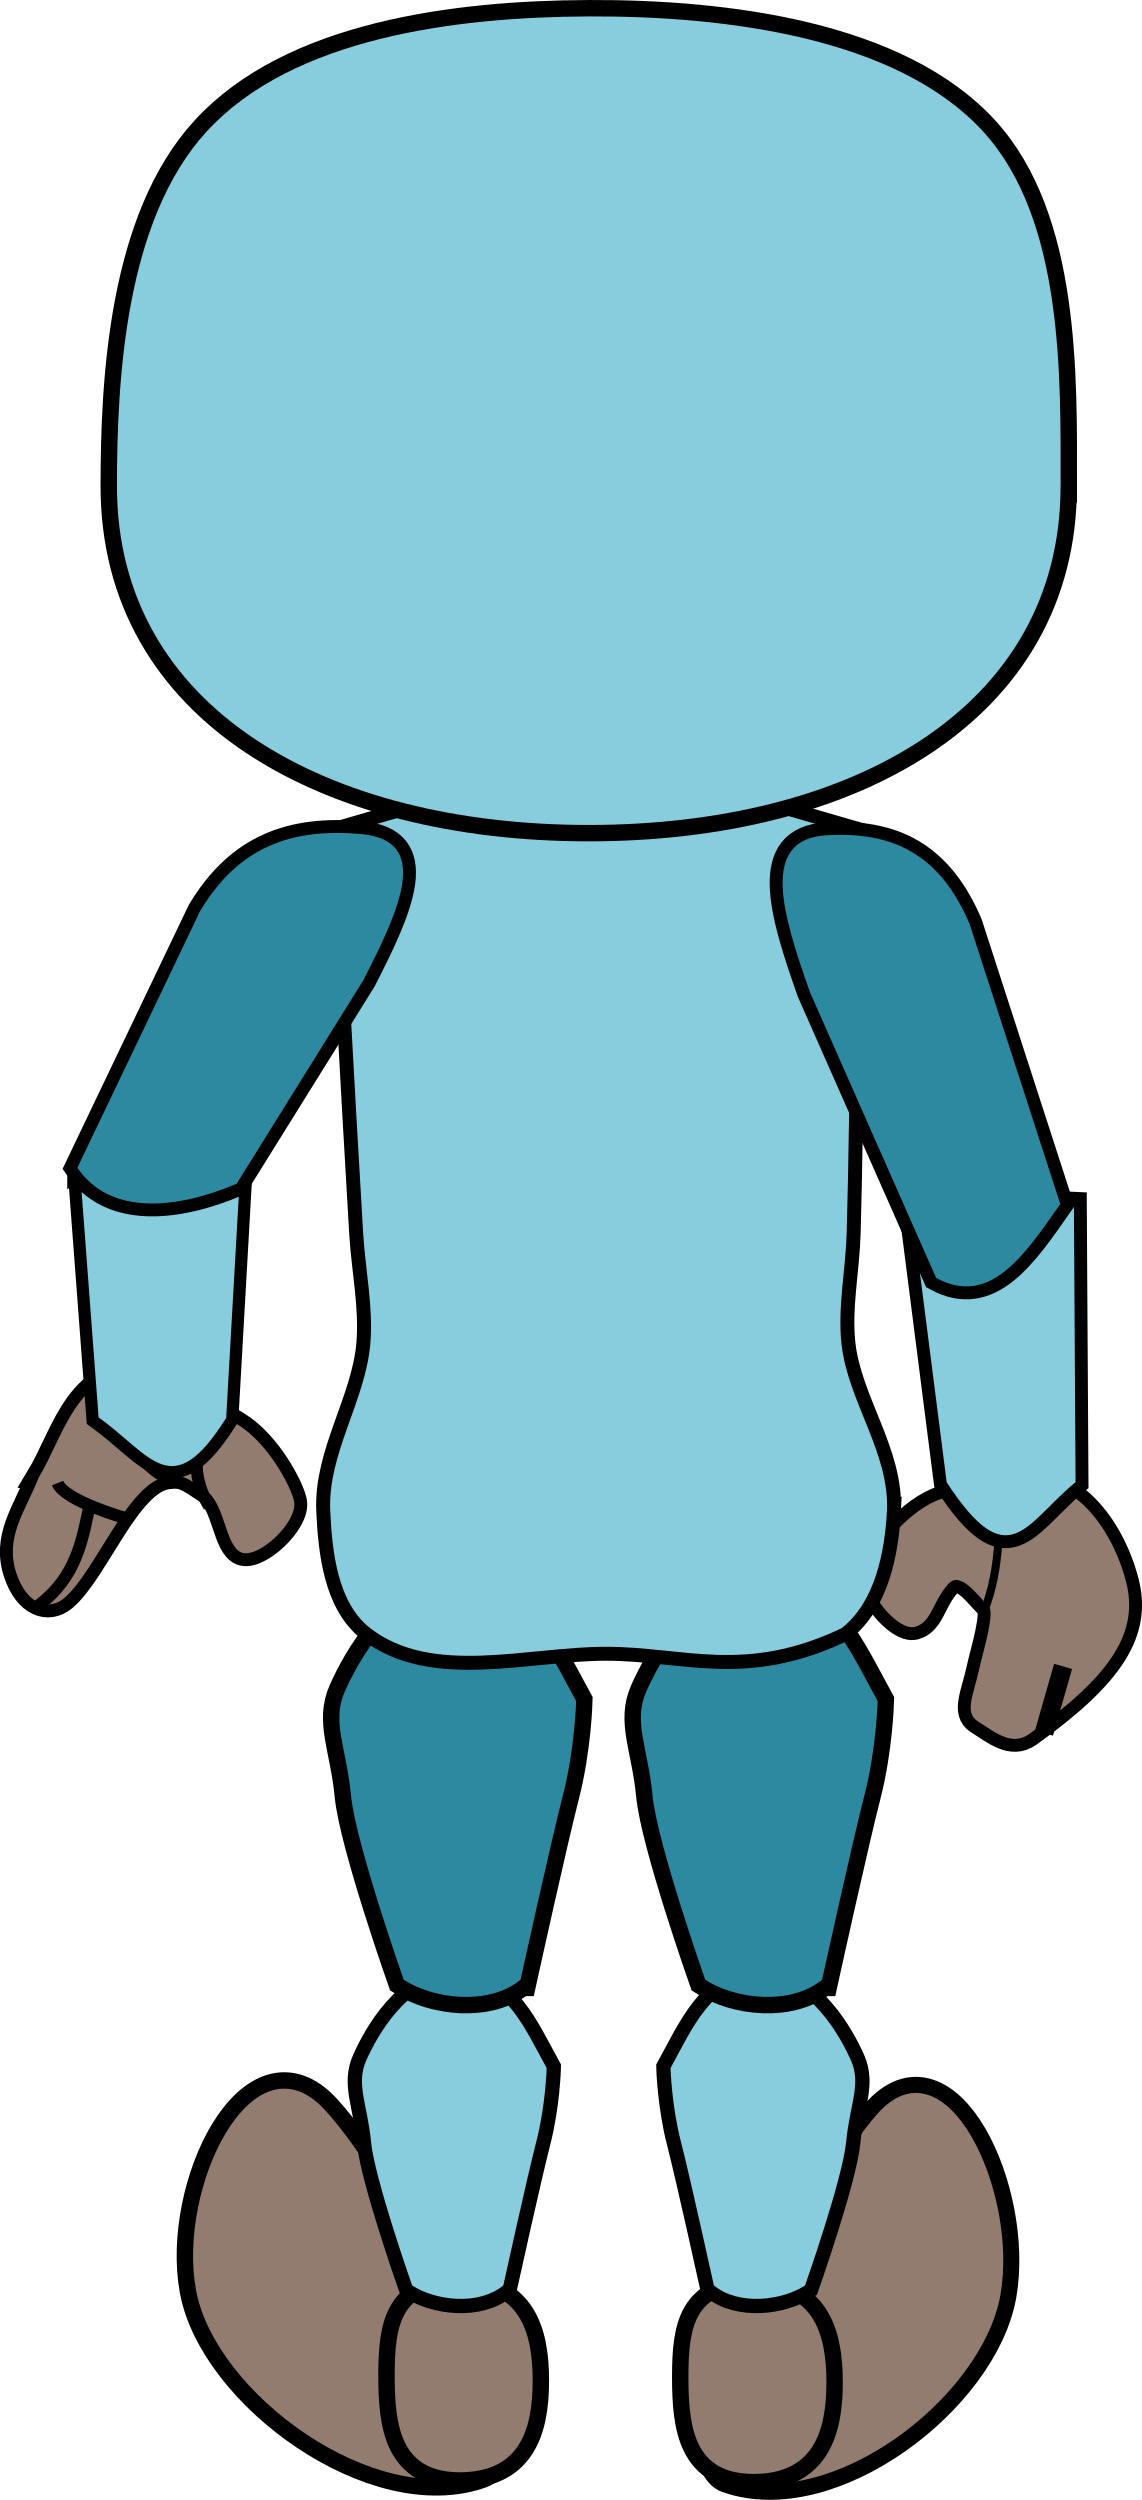
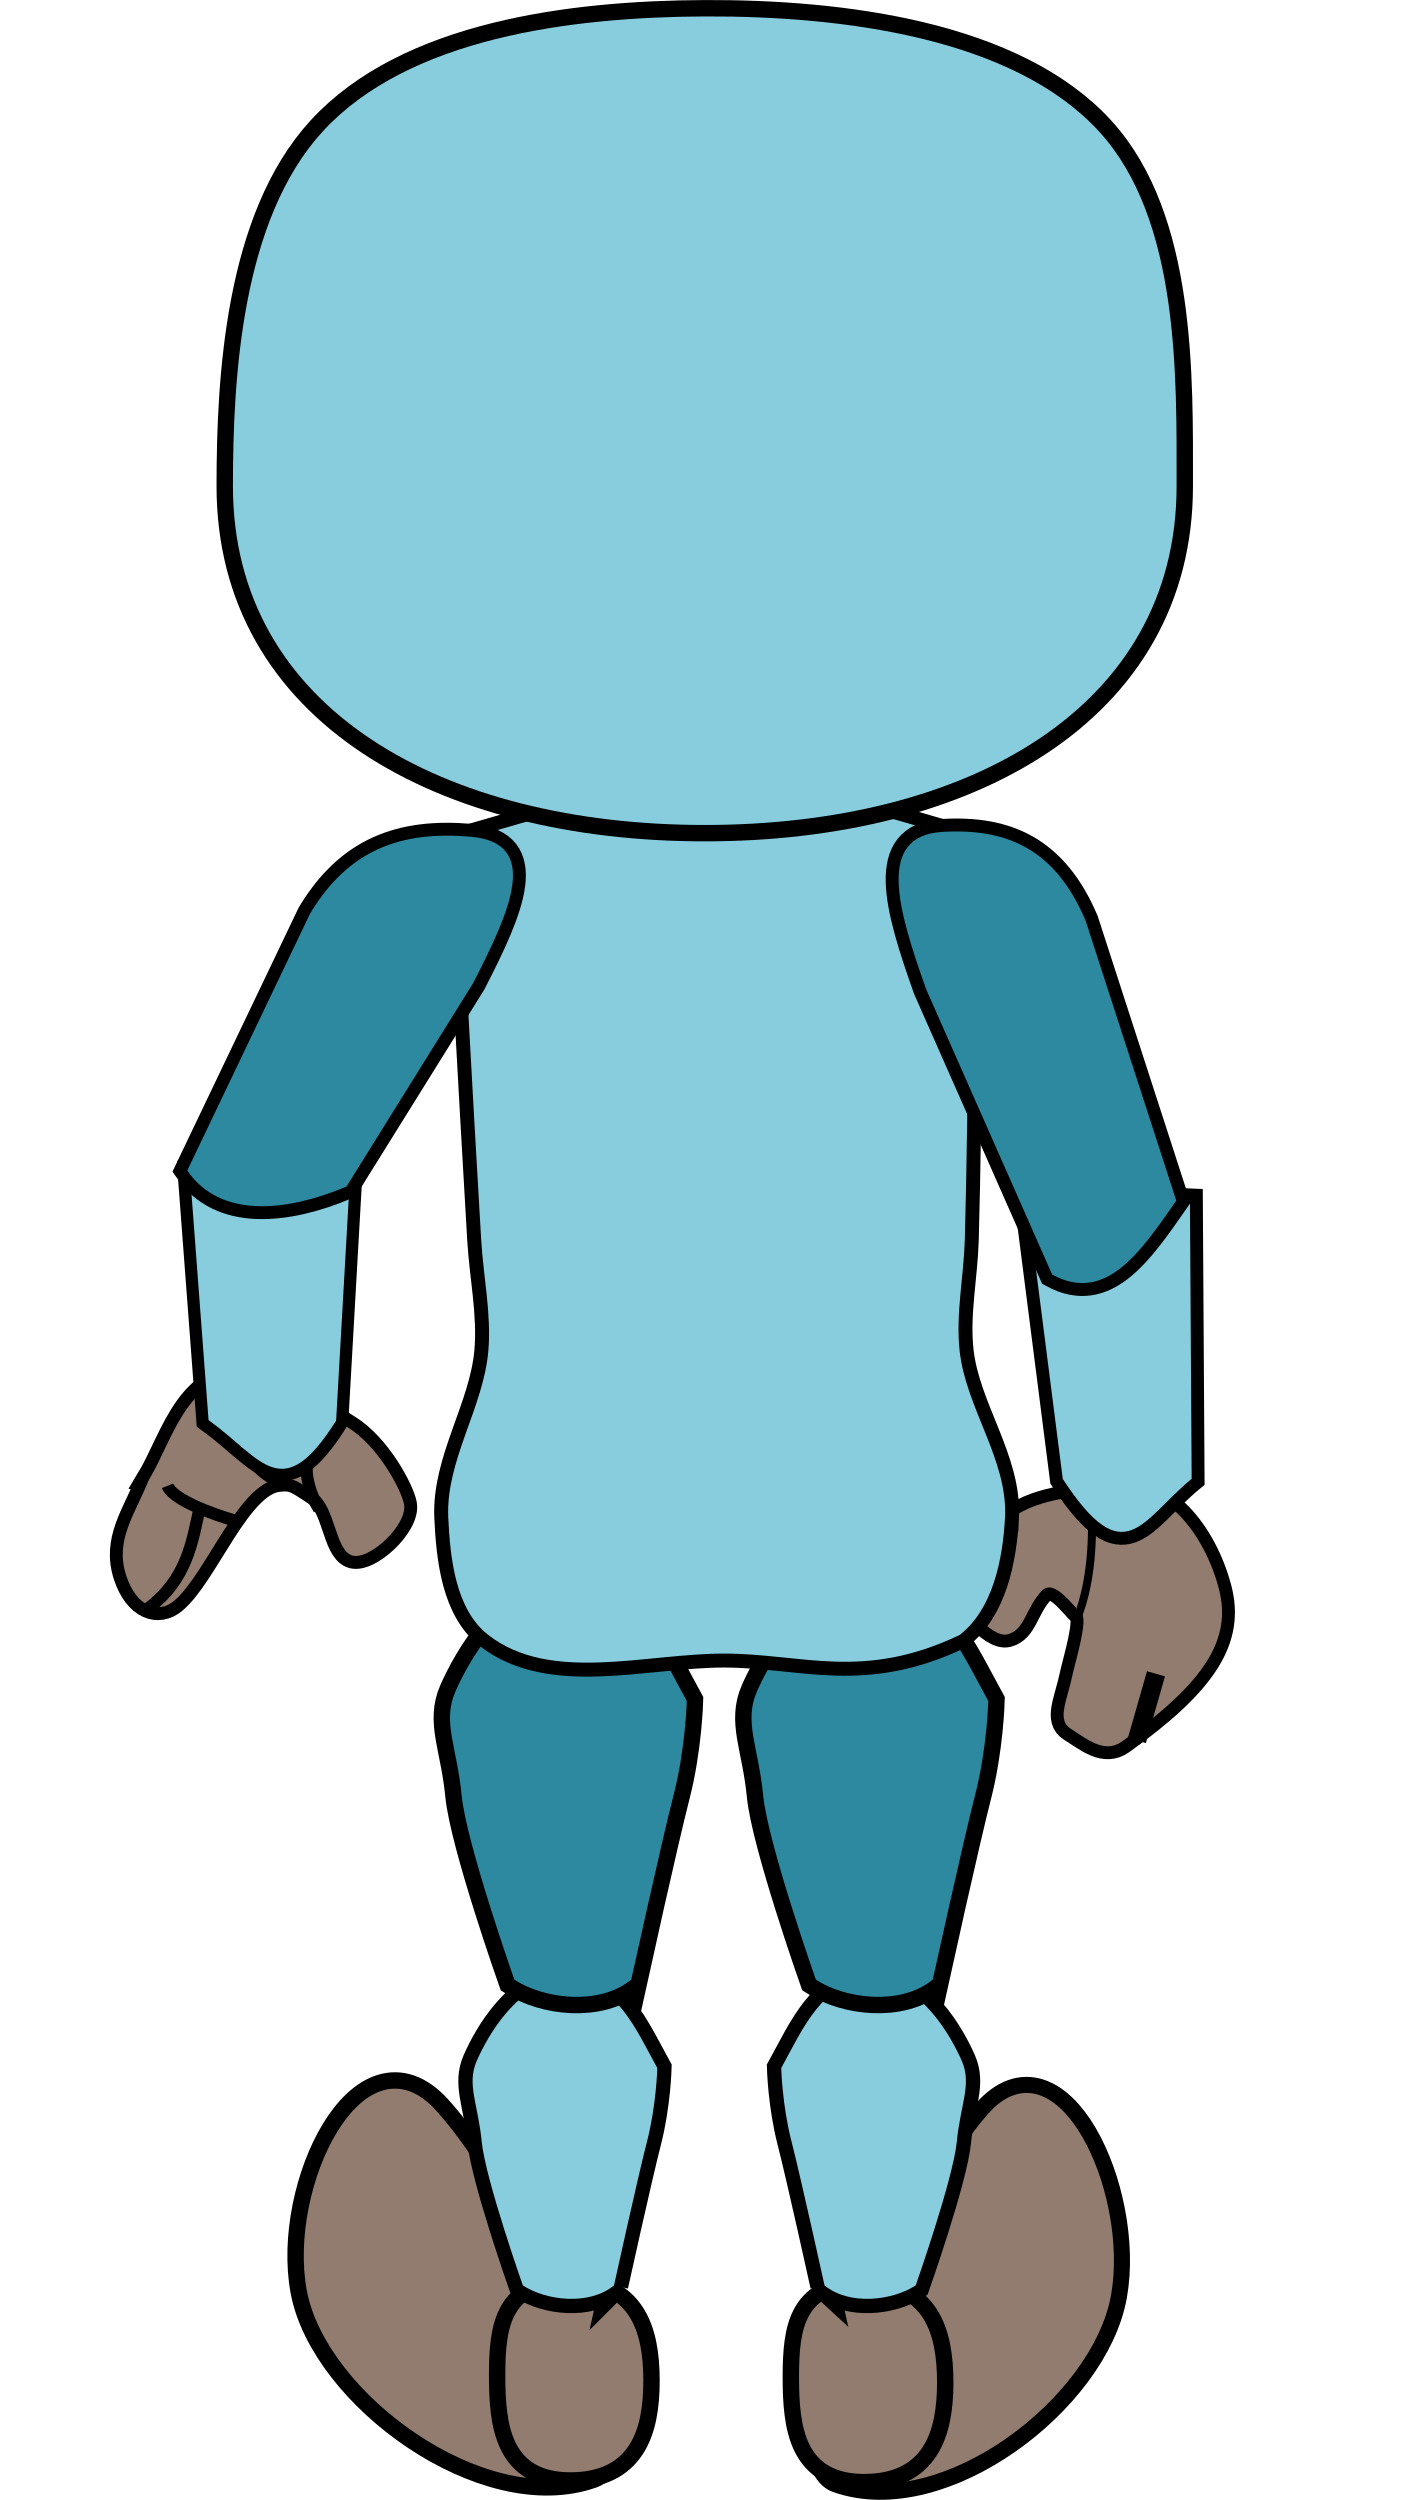
- <svg xmlns="http://www.w3.org/2000/svg" width="24.171mm" height="52.917mm" viewBox="0 0 24.171 52.917" version="1.1" id="svg8">
+ <svg xmlns="http://www.w3.org/2000/svg" width="30mm" height="52.917mm" viewBox="0 0 30 52.917" version="1.1" id="svg8">
  <defs id="defs2" />
-   <g id="layer1" transform="translate(-170.3759,-92.80701)">
-     <g id="g1584" transform="matrix(0.5614488,0,0,0.5614488,74.71855,40.70063)">
-       <path id="rect892-5-0-2-3-2-6-5-6-7-2" style="fill:#917c6f;fill-opacity:1;stroke:#000000;stroke-width:1.212;stroke-linecap:square;stroke-miterlimit:4;stroke-dasharray:none;stroke-opacity:1;paint-order:markers stroke fill" d="m 197.071,183.813 c 0,0 3.773,-8.33 6.366,-11.295 2.593,-2.965 5.346,2.911 4.655,6.808 -0.691,3.897 -6.403,8.236 -10.286,6.858 -0.78,-0.277 -0.735,-2.371 -0.735,-2.371 z" />
-       <path id="path2040-2-0-9" style="fill:#917c6f;fill-opacity:1;stroke:#000000;stroke-width:1.237;stroke-linecap:square;stroke-miterlimit:4;stroke-dasharray:none;stroke-opacity:1;paint-order:markers stroke fill" d="m 201.532,182.622 c 0,1.907 -0.529,3.453 -2.751,3.453 -2.223,0 -2.451,-1.74 -2.451,-3.647 0,-1.907 0.228,-3.258 2.451,-3.258 2.223,0 2.751,1.546 2.751,3.453 z" />
-       <path id="rect892-5-0-2-3-2-6-5-3-6-3" style="fill:#917c6f;fill-opacity:1;stroke:#000000;stroke-width:1.237;stroke-linecap:square;stroke-miterlimit:4;stroke-dasharray:none;stroke-opacity:1;paint-order:markers stroke fill" d="m 189.273,183.629 c 0,0 -3.939,-8.315 -6.646,-11.274 -2.707,-2.959 -5.581,2.905 -4.86,6.795 0.721,3.89 6.743,8.28 10.738,6.845 0.781,-0.28 0.767,-2.367 0.767,-2.367 z" />
-       <path id="path2040-0-1" style="fill:#917c6f;fill-opacity:1;stroke:#000000;stroke-width:1.237;stroke-linecap:square;stroke-miterlimit:4;stroke-dasharray:none;stroke-opacity:1;paint-order:markers stroke fill" d="m 190.458,182.559 c 0,1.907 -0.529,3.453 -2.751,3.453 -2.223,0 -2.451,-1.74 -2.451,-3.647 0,-1.907 0.228,-3.258 2.451,-3.258 2.223,0 2.751,1.546 2.751,3.453 z" />
-       <g id="g1742-7-1-3-7-4" transform="matrix(4.642291,0.4798131,-0.4798131,4.642291,-44.5355,58.25888)" style="fill:#917c6f;fill-opacity:1">
-         <path id="path839-9-65-0-6-1-5-7" style="fill:#917c6f;fill-opacity:1;stroke:#000000;stroke-width:0.208;stroke-linecap:square;stroke-miterlimit:4;stroke-dasharray:none;stroke-opacity:1;paint-order:markers stroke fill" d="m 56.926,14.399 c 0.147,0.39 -0.024,0.756 -0.653,1.311 -0.13,0.114 -0.283,0.006 -0.421,-0.062 -0.121,-0.06 -0.052,-0.222 -0.03,-0.432 0.013,-0.12 0.083,-0.466 0.019,-0.506 -0.073,-0.047 -0.247,-0.265 -0.338,-0.143 -0.115,0.155 -0.101,0.325 -0.236,0.375 -0.135,0.05 -0.448,-0.261 -0.41,-0.427 0.025,-0.112 0.226,-0.463 0.478,-0.604 0.245,-0.137 0.593,-0.17 0.694,-0.203 0.358,-0.117 0.731,0.25 0.897,0.691 z" />
-         <path style="fill:#917c6f;fill-opacity:1;stroke:#000000;stroke-width:0.151;stroke-linecap:butt;stroke-linejoin:miter;stroke-miterlimit:4;stroke-dasharray:none;stroke-opacity:1" d="m 56.394,15.688 0.098,-0.552 v 0" id="path1529-9-7-5-3-8" />
+   <g id="layer1" transform="translate(-229.7426,-92.80702)">
+     <g id="g2021" style="fill:#917c6f;fill-opacity:1" transform="matrix(2.620291,0,0,2.620291,104.8824,27.18017)">
+       <g id="g1742-7-1-3" transform="rotate(5.900964,-170.5595,31.67654)" style="fill:#917c6f;fill-opacity:1">
+         <path id="path839-9-65-0-6-1" style="fill:#917c6f;fill-opacity:1;stroke:#000000;stroke-width:0.208;stroke-linecap:square;stroke-miterlimit:4;stroke-dasharray:none;stroke-opacity:1;paint-order:markers stroke fill" d="m 56.926,14.399 c 0.147,0.39 -0.024,0.756 -0.653,1.311 -0.13,0.114 -0.283,0.006 -0.421,-0.062 -0.121,-0.06 -0.052,-0.222 -0.03,-0.432 0.013,-0.12 0.083,-0.466 0.019,-0.506 -0.073,-0.047 -0.247,-0.265 -0.338,-0.143 -0.115,0.155 -0.101,0.325 -0.236,0.375 -0.135,0.05 -0.448,-0.261 -0.41,-0.427 0.025,-0.112 0.226,-0.463 0.478,-0.604 0.245,-0.137 0.593,-0.17 0.694,-0.203 0.358,-0.117 0.731,0.25 0.897,0.691 z" />
+         <path style="fill:#917c6f;fill-opacity:1;stroke:#000000;stroke-width:0.151;stroke-linecap:butt;stroke-linejoin:miter;stroke-miterlimit:4;stroke-dasharray:none;stroke-opacity:1" d="m 56.394,15.688 0.098,-0.552 v 0" id="path1529-9-7-5" />
      </g>
-       <path style="fill:#917c6f;fill-opacity:1;stroke:#000000;stroke-width:0.303;stroke-linecap:butt;stroke-linejoin:miter;stroke-miterlimit:4;stroke-dasharray:none;stroke-opacity:1" d="m 207.372,153.796 c 0.662,-1.481 0.741,-3.248 0.629,-5.108" id="path1968-5-4" />
-       <path id="rect892-5-3-9-1-7-2-7-1-3-4-5" style="fill:#87cdde;fill-opacity:1;stroke:#000000;stroke-width:0.973;stroke-linecap:square;stroke-miterlimit:4;stroke-dasharray:none;stroke-opacity:1;paint-order:markers stroke fill" d="m 210.862,138.227 0.063,10.457 c -1.92,1.589 -2.523,3.571 -4.859,0.007 l -1.371,-10.729 z" />
-       <g id="g1597" transform="matrix(0.6774856,-0.4455774,0.4455774,0.6774856,-1.736472,-91.79162)">
+       <path style="fill:#917c6f;fill-opacity:1;stroke:#000000;stroke-width:0.065;stroke-linecap:butt;stroke-linejoin:miter;stroke-miterlimit:4;stroke-dasharray:none;stroke-opacity:1" d="m 56.329,38.174 c 0.142,-0.317 0.159,-0.696 0.135,-1.095" id="path1968" />
+     </g>
+     <g id="g889" transform="translate(-0.3094194)">
+       <path id="rect892-5-0-2-3-2-6-5-6-7" style="fill:#917c6f;fill-opacity:1;stroke:#000000;stroke-width:0.68;stroke-linecap:square;stroke-miterlimit:4;stroke-dasharray:none;stroke-opacity:1;paint-order:markers stroke fill" d="m 247.382,143.902 c 0,0 2.119,-4.677 3.574,-6.341 1.456,-1.665 3.002,1.634 2.614,3.822 -0.388,2.188 -3.595,4.624 -5.775,3.85 -0.438,-0.155 -0.413,-1.331 -0.413,-1.331 z" />
+       <path id="path2040-2-0" style="fill:#917c6f;fill-opacity:1;stroke:#000000;stroke-width:0.694;stroke-linecap:square;stroke-miterlimit:4;stroke-dasharray:none;stroke-opacity:1;paint-order:markers stroke fill" d="m 249.886,143.233 c 0,1.071 -0.297,1.939 -1.545,1.939 -1.248,0 -1.376,-0.977 -1.376,-2.048 0,-1.071 0.128,-1.829 1.376,-1.829 1.248,0 1.545,0.868 1.545,1.939 z" />
+       <path id="rect892-5-0-2-3-2-6-5-3-6" style="fill:#917c6f;fill-opacity:1;stroke:#000000;stroke-width:0.694;stroke-linecap:square;stroke-miterlimit:4;stroke-dasharray:none;stroke-opacity:1;paint-order:markers stroke fill" d="m 243.004,143.799 c 0,0 -2.212,-4.668 -3.731,-6.33 -1.52,-1.661 -3.133,1.631 -2.728,3.815 0.405,2.184 3.786,4.649 6.029,3.843 0.438,-0.157 0.431,-1.329 0.431,-1.329 z" />
+       <path id="path2040-0" style="fill:#917c6f;fill-opacity:1;stroke:#000000;stroke-width:0.694;stroke-linecap:square;stroke-miterlimit:4;stroke-dasharray:none;stroke-opacity:1;paint-order:markers stroke fill" d="m 243.669,143.198 c 0,1.071 -0.297,1.939 -1.545,1.939 -1.248,0 -1.376,-0.977 -1.376,-2.048 0,-1.071 0.128,-1.829 1.376,-1.829 1.248,0 1.545,0.868 1.545,1.939 z" />
+       <path id="rect875-9-1-1" style="fill:#87cdde;fill-opacity:1;stroke:#000000;stroke-width:0.605;stroke-linecap:square;stroke-miterlimit:4;stroke-dasharray:none;stroke-opacity:1;paint-order:markers stroke fill" d="m 243.048,141.183 c 0,0 0.502,-2.281 0.699,-3.047 0.198,-0.766 0.218,-1.555 0.218,-1.555 -0.466,-0.847 -0.854,-1.791 -1.888,-1.918 -1.084,0.095 -1.709,1.26 -1.931,1.759 -0.222,0.499 0.026,0.925 0.102,1.713 0.075,0.788 0.871,3.047 0.871,3.047 0.484,0.318 1.398,0.436 1.93,0 z" />
+       <path id="rect875-9-1-1-5" style="fill:#2c89a0;fill-opacity:1;stroke:#000000;stroke-width:0.694;stroke-linecap:square;stroke-miterlimit:4;stroke-dasharray:none;stroke-opacity:1;paint-order:markers stroke fill" d="m 243.413,134.711 c 0,0 0.643,-2.924 0.896,-3.906 0.254,-0.982 0.28,-1.993 0.28,-1.993 -0.597,-1.085 -1.094,-2.296 -2.421,-2.458 -1.389,0.121 -2.19,1.615 -2.475,2.254 -0.285,0.639 0.034,1.186 0.13,2.196 0.096,1.01 1.116,3.906 1.116,3.906 0.62,0.407 1.792,0.559 2.473,0 z" />
+       <path id="rect875-9-1-1-1" style="fill:#87cdde;fill-opacity:1;stroke:#000000;stroke-width:0.605;stroke-linecap:square;stroke-miterlimit:4;stroke-dasharray:none;stroke-opacity:1;paint-order:markers stroke fill" d="m 247.505,141.183 c 0,0 -0.502,-2.281 -0.699,-3.047 -0.198,-0.766 -0.218,-1.555 -0.218,-1.555 0.466,-0.847 0.854,-1.791 1.888,-1.918 1.084,0.095 1.709,1.26 1.931,1.759 0.222,0.499 -0.026,0.925 -0.102,1.713 -0.075,0.788 -0.871,3.047 -0.871,3.047 -0.484,0.318 -1.398,0.436 -1.93,0 z" />
+       <path id="rect875-9-1-1-5-9" style="fill:#2c89a0;fill-opacity:1;stroke:#000000;stroke-width:0.694;stroke-linecap:square;stroke-miterlimit:4;stroke-dasharray:none;stroke-opacity:1;paint-order:markers stroke fill" d="m 249.795,134.711 c 0,0 0.643,-2.924 0.896,-3.906 0.254,-0.982 0.28,-1.993 0.28,-1.993 -0.597,-1.085 -1.094,-2.296 -2.421,-2.458 -1.389,0.121 -2.19,1.615 -2.475,2.254 -0.285,0.639 0.034,1.186 0.13,2.196 0.096,1.01 1.116,3.906 1.116,3.906 0.62,0.407 1.792,0.559 2.473,0 z" />
+     </g>
+     <path id="rect856-1-3-8-6-8-8" style="fill:#87cdde;fill-opacity:1;stroke:#000000;stroke-width:0.591;stroke-linecap:square;stroke-miterlimit:4;stroke-dasharray:none;stroke-opacity:1;paint-order:markers stroke fill" d="m 251.015,124.93 c -0.046,0.887 -0.259,1.942 -0.961,2.485 -2.052,0.978 -3.321,0.393 -4.989,0.393 -1.667,-4e-5 -3.669,0.63 -4.986,-0.393 -0.691,-0.537 -0.807,-1.611 -0.848,-2.485 -0.056,-1.208 0.744,-2.323 0.848,-3.527 0.067,-0.781 -0.104,-1.565 -0.151,-2.348 -0.169,-2.814 -0.47,-8.443 -0.47,-8.443 l 4.313,-1.248 h 2.182 l 4.313,1.248 c 0,0 -0.02,5.63 -0.102,8.443 -0.023,0.783 -0.195,1.569 -0.109,2.348 0.133,1.211 1.024,2.31 0.961,3.527 z" />
+     <path id="rect892-5-3-9-1-7-2-7-1-3-4-0" style="fill:#87cdde;fill-opacity:1;stroke:#000000;stroke-width:0.546;stroke-linecap:square;stroke-miterlimit:4;stroke-dasharray:none;stroke-opacity:1;paint-order:markers stroke fill" d="m 254.93,118.237 0.036,5.871 c -1.078,0.892 -1.417,2.005 -2.728,0.004 l -0.77,-6.024 z" />
+     <path id="rect892-5-3-9-1-7-2-77-6-8-4" style="fill:#2c89a0;fill-opacity:1;stroke:#000000;stroke-width:0.547;stroke-linecap:square;stroke-miterlimit:4;stroke-dasharray:none;stroke-opacity:1;paint-order:markers stroke fill" d="m 254.641,118.221 c -0.748,1.072 -1.486,2.188 -2.627,1.565 l -2.67,-6.045 c -0.6,-1.694 -1.061,-3.239 0.343,-3.325 1.404,-0.086 2.401,0.393 3.032,1.871 z" />
+     <path id="path833-8" style="fill:#87cdde;fill-opacity:1;stroke:#000000;stroke-width:0.694;stroke-linecap:square;stroke-miterlimit:4;stroke-dasharray:none;stroke-opacity:1;paint-order:markers stroke fill" d="m 254.647,103.097 c 0,4.726 -4.471,7.172 -9.987,7.172 -5.516,10e-6 -9.987,-2.446 -9.987,-7.172 0,-2.296 0.182,-5.633 1.899,-7.506 1.818,-1.983 5.257,-2.424 8.088,-2.436 2.913,-0.012 6.528,0.448 8.347,2.436 1.713,1.872 1.64,5.214 1.64,7.506 z" />
+     <g id="g883" transform="translate(-0.05807192,0.05760094)">
+       <g id="g1597" transform="matrix(0.3803734,-0.2501689,0.2501689,0.3803734,135.4956,-10.83565)">
        <path id="path839-9-65-0-6-0-7" style="fill:#917c6f;fill-opacity:1;stroke:#000000;stroke-width:1.199;stroke-linecap:square;stroke-miterlimit:4;stroke-dasharray:none;stroke-opacity:1;paint-order:markers stroke fill" d="m 15.992,365.225 c -1.418,0.983 -2.849,1.453 -3.301,3.124 -0.405,1.496 0.266,2.311 1.204,2.205 1.92,-0.217 5.511,-2.934 7.177,-2.069 0.546,0.283 0.64,0.415 1.086,1.491 0.426,1.028 -0.669,2.647 -0.202,3.331 0.467,0.685 2.97,0.271 3.349,-0.631 0.257,-0.61 0.489,-2.924 -0.223,-4.428 -0.692,-1.463 -1.634,-3.643 -1.996,-4.135 -2.57,-2.386 -4.96,0.094 -7.095,1.111 z" />
        <g id="g1586">
          <path style="fill:none;stroke:#000000;stroke-width:0.565;stroke-linecap:butt;stroke-linejoin:miter;stroke-miterlimit:4;stroke-dasharray:none;stroke-opacity:1;paint-order:stroke markers fill" d="m 21.09,364.547 c -0.598,1.079 -1.018,2.731 0.098,4.342" id="path972" />
          <path style="fill:none;stroke:#000000;stroke-width:0.565;stroke-linecap:butt;stroke-linejoin:miter;stroke-miterlimit:4;stroke-dasharray:none;stroke-opacity:1;paint-order:stroke markers fill" d="m 23.712,368.126 c -1.043,-0.244 -1.784,1.223 -1.83,2.569" id="path972-4" />
          <path style="fill:none;stroke:#000000;stroke-width:0.565;stroke-linecap:butt;stroke-linejoin:miter;stroke-miterlimit:4;stroke-dasharray:none;stroke-opacity:1" d="m 12.671,370.186 c 2.28,-0.133 3.428,-1.437 4.661,-2.652" id="path1578" />
          <path style="fill:none;stroke:#000000;stroke-width:0.565;stroke-linecap:butt;stroke-linejoin:miter;stroke-miterlimit:4;stroke-dasharray:none;stroke-opacity:1" d="m 18.324,369.001 c 0,0 -1.918,-2.21 -1.735,-3.084" id="path1580" />
        </g>
      </g>
-       <path id="rect892-5-3-9-1-7-2-7-1-3-4-6-93-0" style="fill:#87cdde;fill-opacity:1;stroke:#000000;stroke-width:0.925;stroke-linecap:square;stroke-miterlimit:4;stroke-dasharray:none;stroke-opacity:1;paint-order:markers stroke fill" d="m 173.374,136.706 0.719,9.536 c 2.02,1.456 2.765,3.266 4.81,0.024 l 0.555,-9.779 c -1.759,-1.765 -3.811,-1.527 -6.084,0.22 z" />
-       <path id="rect875-9-1-1-6" style="fill:#87cdde;fill-opacity:1;stroke:#000000;stroke-width:1.077;stroke-linecap:square;stroke-miterlimit:4;stroke-dasharray:none;stroke-opacity:1;paint-order:markers stroke fill" d="m 189.351,178.969 c 0,0 0.893,-4.063 1.245,-5.427 0.352,-1.364 0.389,-2.769 0.389,-2.769 -0.829,-1.508 -1.52,-3.19 -3.363,-3.416 -1.93,0.168 -3.043,2.244 -3.44,3.133 -0.396,0.888 0.047,1.648 0.181,3.052 0.133,1.404 1.551,5.427 1.551,5.427 0.862,0.566 2.491,0.777 3.437,0 z" />
-       <path id="rect875-9-1-1-5-1" style="fill:#2c89a0;fill-opacity:1;stroke:#000000;stroke-width:1.237;stroke-linecap:square;stroke-miterlimit:4;stroke-dasharray:none;stroke-opacity:1;paint-order:markers stroke fill" d="m 190.002,167.443 c 0,0 1.145,-5.208 1.596,-6.956 0.452,-1.748 0.498,-3.549 0.498,-3.549 -1.063,-1.933 -1.949,-4.089 -4.311,-4.378 -2.474,0.216 -3.901,2.877 -4.409,4.015 -0.508,1.139 0.06,2.112 0.232,3.912 0.171,1.799 1.988,6.956 1.988,6.956 1.104,0.725 3.193,0.996 4.405,0 z" />
-       <path id="rect875-9-1-1-1-55" style="fill:#87cdde;fill-opacity:1;stroke:#000000;stroke-width:1.077;stroke-linecap:square;stroke-miterlimit:4;stroke-dasharray:none;stroke-opacity:1;paint-order:markers stroke fill" d="m 197.29,178.969 c 0,0 -0.893,-4.063 -1.245,-5.427 -0.352,-1.364 -0.389,-2.769 -0.389,-2.769 0.829,-1.508 1.52,-3.19 3.363,-3.416 1.93,0.168 3.043,2.244 3.44,3.133 0.396,0.888 -0.047,1.648 -0.181,3.052 -0.133,1.404 -1.551,5.427 -1.551,5.427 -0.862,0.566 -2.491,0.777 -3.437,0 z" />
-       <path id="rect875-9-1-1-5-9-4" style="fill:#2c89a0;fill-opacity:1;stroke:#000000;stroke-width:1.237;stroke-linecap:square;stroke-miterlimit:4;stroke-dasharray:none;stroke-opacity:1;paint-order:markers stroke fill" d="m 201.369,167.443 c 0,0 1.145,-5.208 1.596,-6.956 0.452,-1.748 0.498,-3.549 0.498,-3.549 -1.063,-1.933 -1.949,-4.089 -4.311,-4.378 -2.474,0.216 -3.901,2.877 -4.409,4.015 -0.508,1.139 0.06,2.112 0.232,3.912 0.171,1.799 1.988,6.956 1.988,6.956 1.104,0.725 3.193,0.996 4.405,0 z" />
-       <path id="rect856-1-3-8-6-8-03" style="fill:#87cdde;fill-opacity:1;stroke:#000000;stroke-width:1.053;stroke-linecap:square;stroke-miterlimit:4;stroke-dasharray:none;stroke-opacity:1;paint-order:markers stroke fill" d="m 203.814,149.764 c -0.081,1.58 -0.461,3.458 -1.712,4.427 -3.654,1.743 -5.915,0.7 -8.886,0.7 -2.969,-8e-5 -6.535,1.121 -8.88,-0.7 -1.231,-0.956 -1.438,-2.869 -1.51,-4.427 -0.1,-2.152 1.325,-4.137 1.51,-6.283 0.12,-1.392 -0.185,-2.788 -0.269,-4.182 -0.301,-5.012 -0.838,-15.038 -0.838,-15.038 l 7.681,-2.222 h 3.887 l 7.681,2.222 c 0,0 -0.035,10.027 -0.182,15.038 -0.041,1.395 -0.347,2.795 -0.195,4.182 0.238,2.158 1.823,4.115 1.712,6.283 z" />
-       <path id="rect892-5-3-9-1-7-2-77-6-8-2-90-9" style="fill:#2c89a0;fill-opacity:1;stroke:#000000;stroke-width:0.97;stroke-linecap:square;stroke-miterlimit:4;stroke-dasharray:none;stroke-opacity:1;paint-order:markers stroke fill" d="m 173.293,136.832 c 1.239,1.818 3.738,1.563 6.003,0.605 l 4.777,-7.674 c 1.419,-2.761 2.549,-5.284 -0.096,-5.514 -2.645,-0.23 -4.614,0.499 -6.055,2.901 z" />
-       <path id="rect892-5-3-9-1-7-2-77-6-8-7" style="fill:#2c89a0;fill-opacity:1;stroke:#000000;stroke-width:0.975;stroke-linecap:square;stroke-miterlimit:4;stroke-dasharray:none;stroke-opacity:1;paint-order:markers stroke fill" d="m 210.348,138.198 c -1.333,1.909 -2.647,3.897 -4.679,2.788 l -4.755,-10.767 c -1.068,-3.017 -1.889,-5.768 0.612,-5.921 2.501,-0.153 4.276,0.701 5.4,3.332 z" />
-       <path id="path833-65" style="fill:#87cdde;fill-opacity:1;stroke:#000000;stroke-width:1.237;stroke-linecap:square;stroke-miterlimit:4;stroke-dasharray:none;stroke-opacity:1;paint-order:markers stroke fill" d="m 210.359,111.134 c 0,8.417 -7.964,12.774 -17.787,12.774 -9.824,0 -17.787,-4.357 -17.787,-12.774 0,-4.089 0.324,-10.034 3.383,-13.37 3.238,-3.531 9.364,-4.317 14.405,-4.338 5.188,-0.022 11.628,0.799 14.867,4.338 3.05,3.334 2.921,9.287 2.921,13.37 z" />
+       <path id="rect892-5-3-9-1-7-2-7-1-3-4-6-93-0" style="fill:#87cdde;fill-opacity:1;stroke:#000000;stroke-width:0.519;stroke-linecap:square;stroke-miterlimit:4;stroke-dasharray:none;stroke-opacity:1;paint-order:markers stroke fill" d="m 233.811,117.454 0.404,5.354 c 1.134,0.818 1.552,1.834 2.7,0.013 l 0.312,-5.491 c -0.988,-0.991 -2.14,-0.858 -3.416,0.123 z" />
+       <path id="rect892-5-3-9-1-7-2-77-6-8-2-90-9" style="fill:#2c89a0;fill-opacity:1;stroke:#000000;stroke-width:0.545;stroke-linecap:square;stroke-miterlimit:4;stroke-dasharray:none;stroke-opacity:1;paint-order:markers stroke fill" d="m 233.765,117.525 c 0.695,1.021 2.099,0.877 3.37,0.34 l 2.682,-4.309 c 0.796,-1.55 1.431,-2.967 -0.054,-3.096 -1.485,-0.129 -2.59,0.28 -3.4,1.629 z" />
    </g>
  </g>
</svg>
